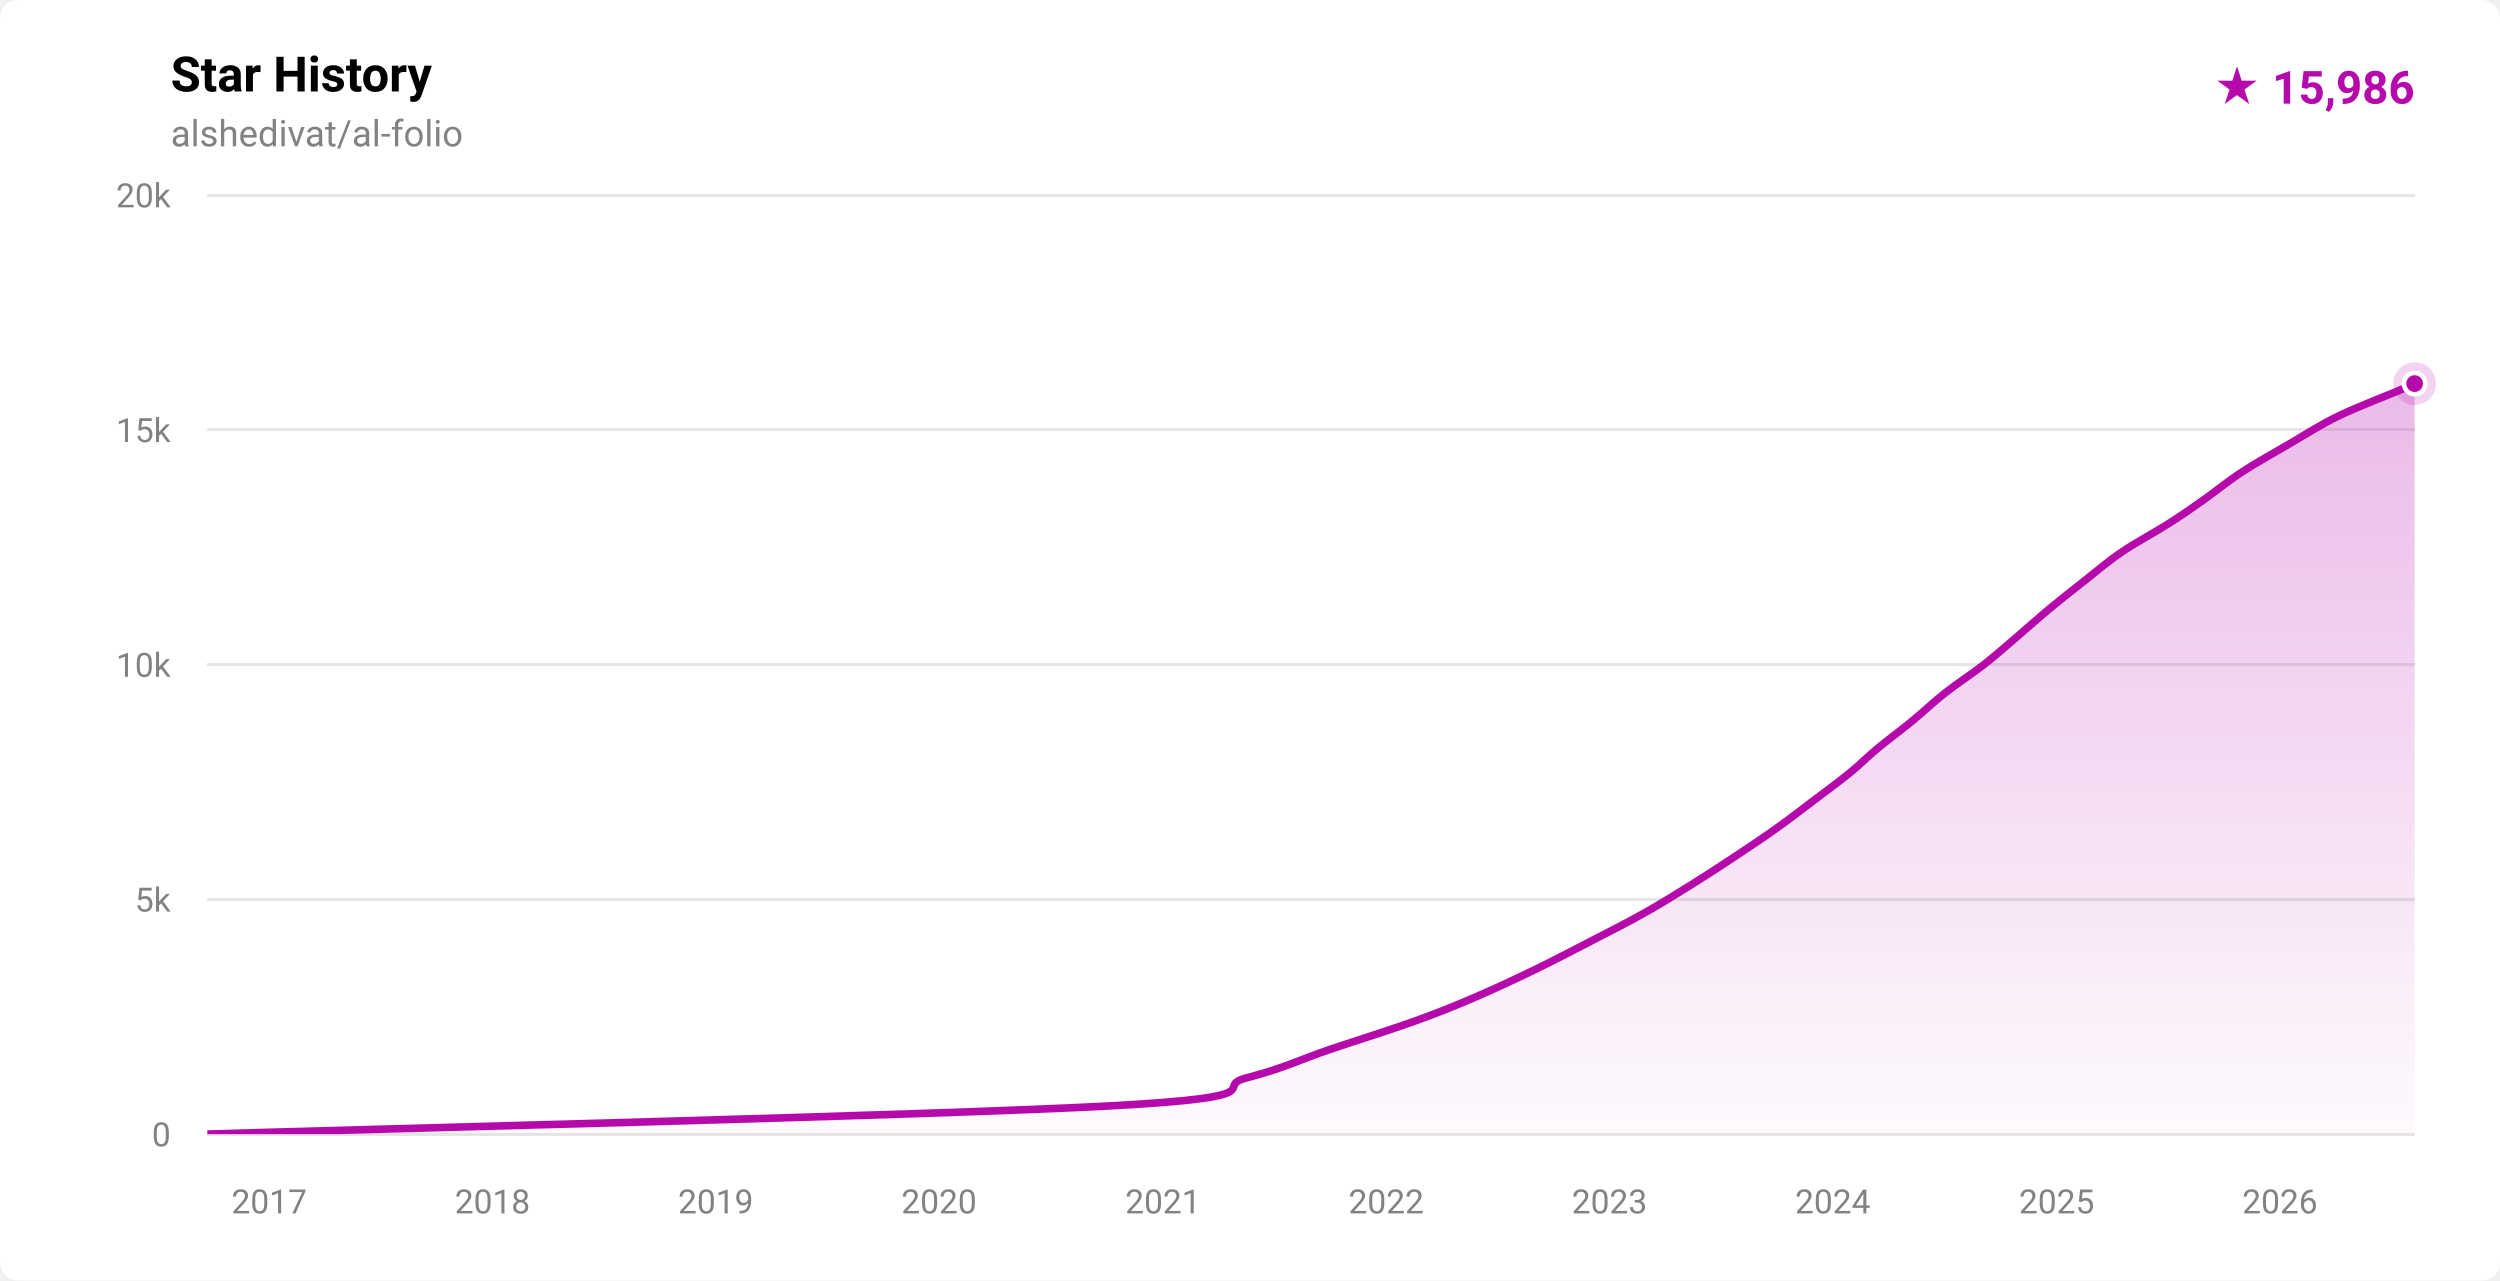
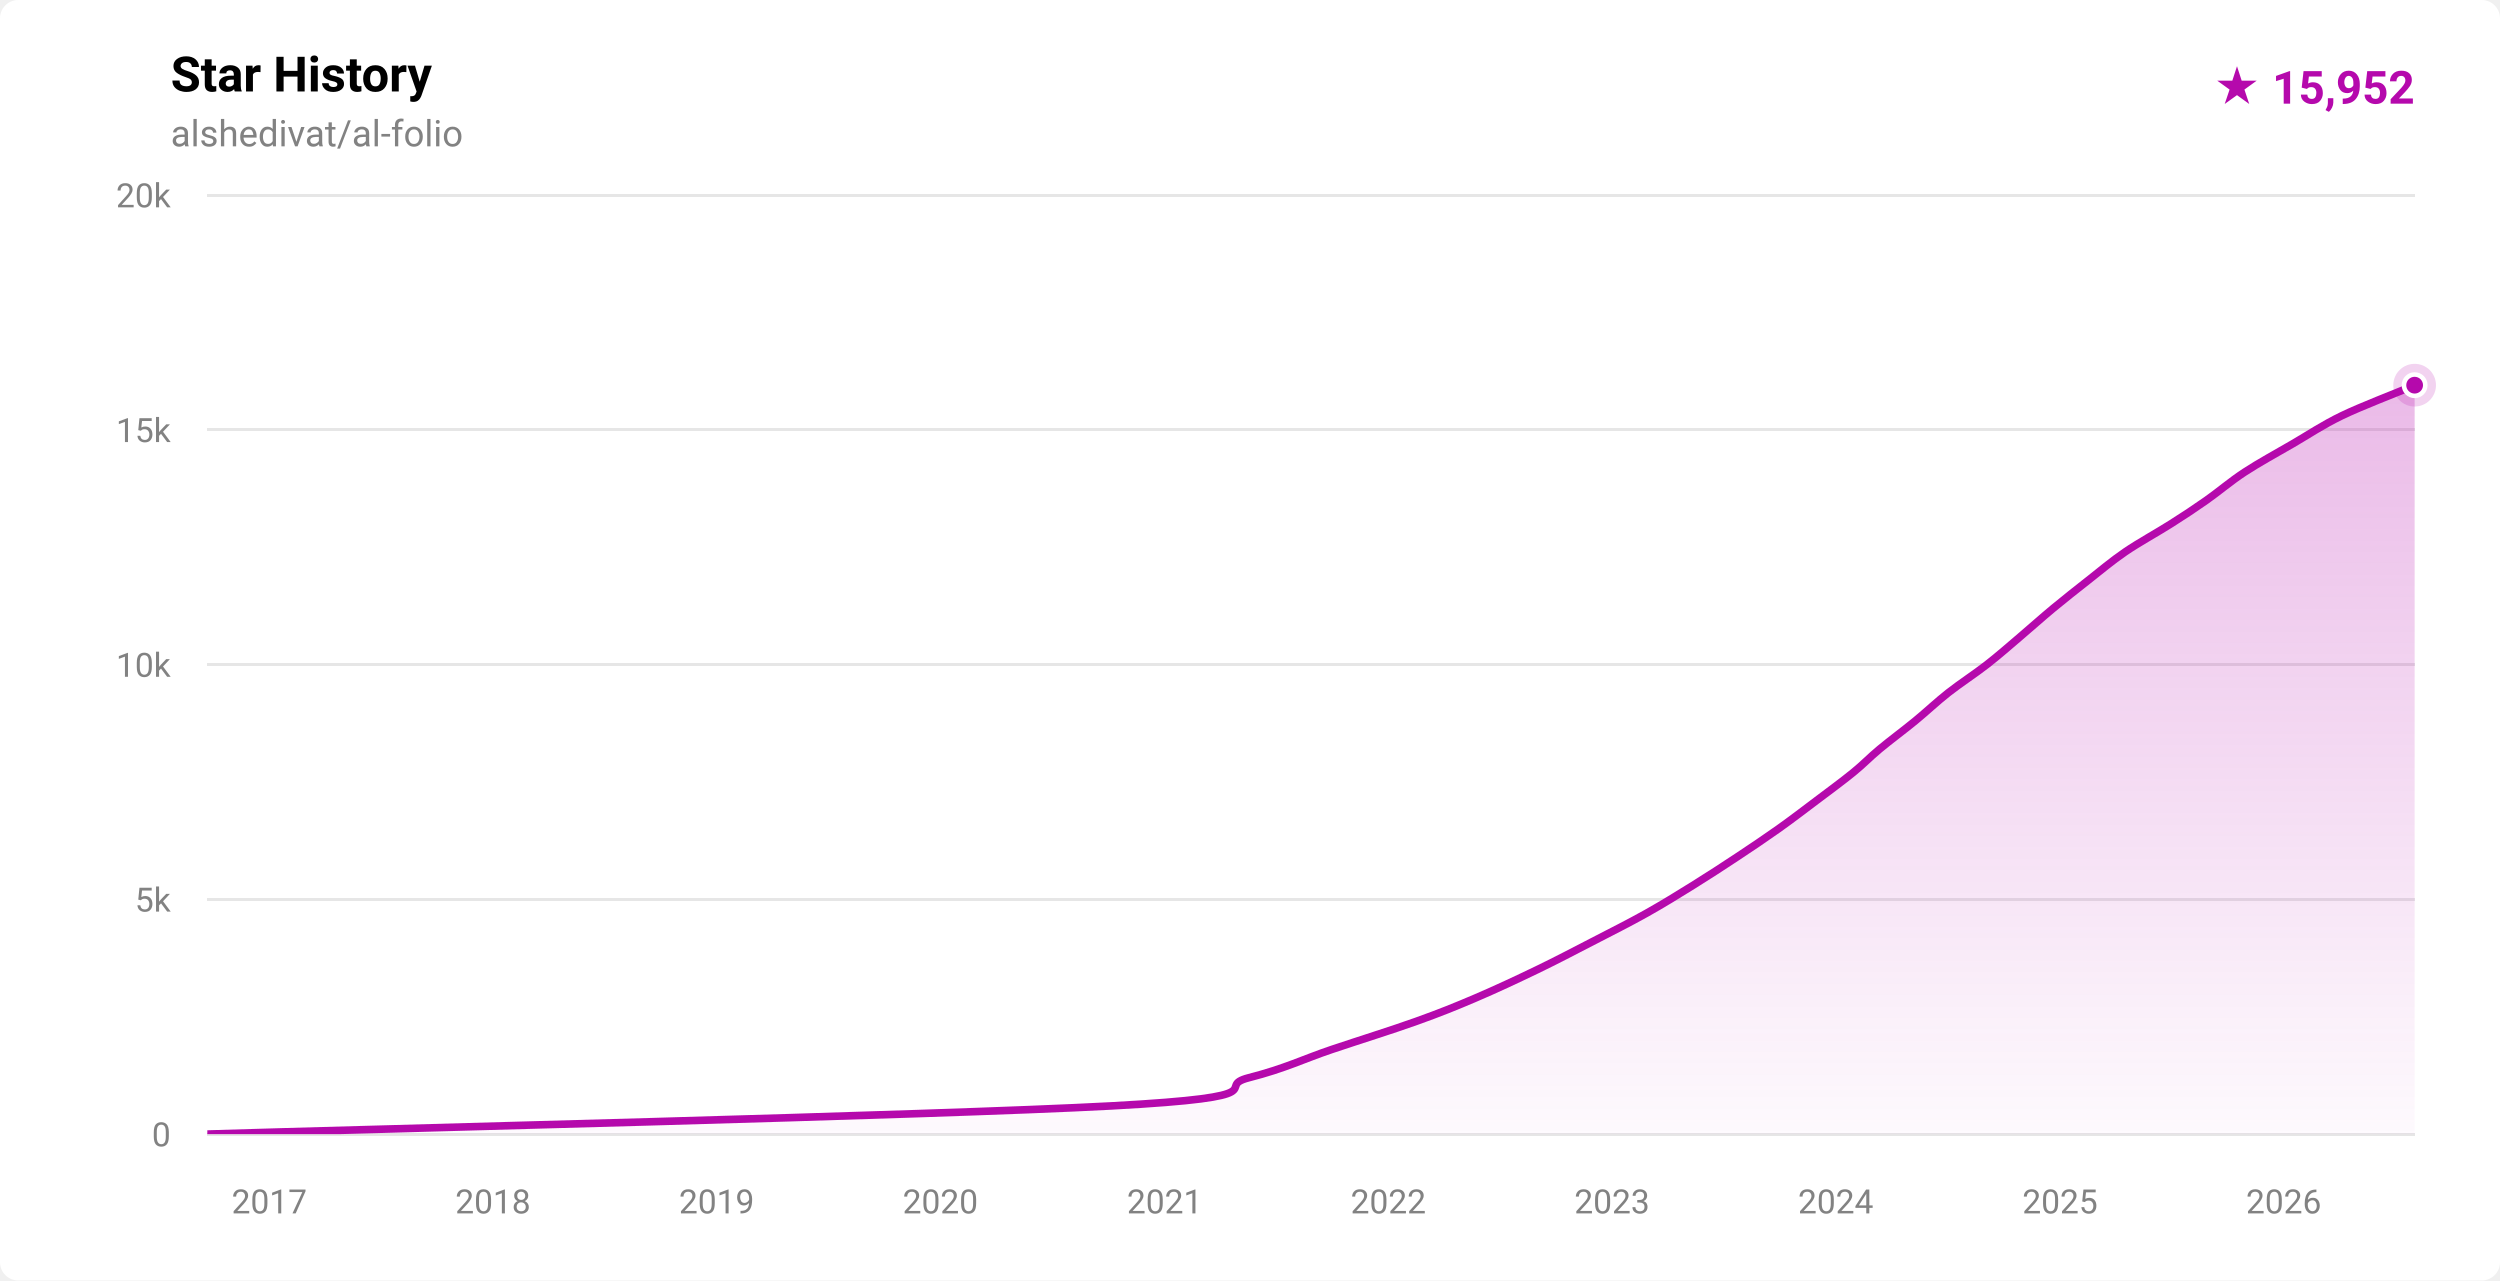
- <svg xmlns="http://www.w3.org/2000/svg" width="820" height="420" viewBox="0 0 820 420" role="img" aria-label="Star history for alshedivat/al-folio: 15986 stars">
+ <svg xmlns="http://www.w3.org/2000/svg" width="820" height="420" viewBox="0 0 820 420" role="img" aria-label="Star history for alshedivat/al-folio: 15952 stars">
  <defs>
    <linearGradient id="fill-light" x1="0" y1="0" x2="0" y2="1">
      <stop offset="0%" stop-color="rgba(181,9,172,0.28)" />
      <stop offset="100%" stop-color="rgba(181,9,172,0.02)" />
    </linearGradient>
    <clipPath id="plot-light">
      <rect x="68" y="64" width="724" height="308" />
    </clipPath>
  </defs>
  <style>
    .ttl { font: 600 16px -apple-system,BlinkMacSystemFont,'Segoe UI',Roboto,'Helvetica Neue',Arial,sans-serif; fill: #000000; }
    .sub { font: 400 12px -apple-system,BlinkMacSystemFont,'Segoe UI',Roboto,'Helvetica Neue',Arial,sans-serif; fill: #828282; }
    .ax  { font: 400 11px -apple-system,BlinkMacSystemFont,'Segoe UI',Roboto,'Helvetica Neue',Arial,sans-serif; fill: #828282; }
    .tot { font: 700 15px -apple-system,BlinkMacSystemFont,'Segoe UI',Roboto,'Helvetica Neue',Arial,sans-serif; fill: #b509ac; }
  </style>
  <rect width="820" height="420" fill="#ffffff" rx="6" />
  <text x="56" y="30" class="ttl">Star History</text>
  <text x="56" y="48" class="sub">alshedivat/al-folio</text>
-   <text x="792" y="34" text-anchor="end" class="tot">★ 15,986</text>
+   <text x="792" y="34" text-anchor="end" class="tot">★ 15,952</text>
  <g stroke="rgba(0,0,0,0.10)" stroke-width="1" shape-rendering="crispEdges">
    <line x1="68" y1="372.00" x2="792" y2="372.00" />
    <line x1="68" y1="295.00" x2="792" y2="295.00" />
    <line x1="68" y1="218.00" x2="792" y2="218.00" />
    <line x1="68" y1="141.00" x2="792" y2="141.00" />
    <line x1="68" y1="64.00" x2="792" y2="64.00" />
  </g>
  <g>
    <text x="56" y="376.00" text-anchor="end" class="ax">0</text>
    <text x="56" y="299.00" text-anchor="end" class="ax">5k</text>
    <text x="56" y="222.00" text-anchor="end" class="ax">10k</text>
    <text x="56" y="145.00" text-anchor="end" class="ax">15k</text>
    <text x="56" y="68.00" text-anchor="end" class="ax">20k</text>
  </g>
  <g>
-     <text x="88.29" y="398" text-anchor="middle" class="ax">2017</text>
-     <text x="161.53" y="398" text-anchor="middle" class="ax">2018</text>
-     <text x="234.76" y="398" text-anchor="middle" class="ax">2019</text>
-     <text x="308.00" y="398" text-anchor="middle" class="ax">2020</text>
-     <text x="381.43" y="398" text-anchor="middle" class="ax">2021</text>
-     <text x="454.67" y="398" text-anchor="middle" class="ax">2022</text>
-     <text x="527.91" y="398" text-anchor="middle" class="ax">2023</text>
-     <text x="601.14" y="398" text-anchor="middle" class="ax">2024</text>
-     <text x="674.58" y="398" text-anchor="middle" class="ax">2025</text>
-     <text x="747.81" y="398" text-anchor="middle" class="ax">2026</text>
+     <text x="88.33" y="398" text-anchor="middle" class="ax">2017</text>
+     <text x="161.69" y="398" text-anchor="middle" class="ax">2018</text>
+     <text x="235.06" y="398" text-anchor="middle" class="ax">2019</text>
+     <text x="308.43" y="398" text-anchor="middle" class="ax">2020</text>
+     <text x="382.00" y="398" text-anchor="middle" class="ax">2021</text>
+     <text x="455.37" y="398" text-anchor="middle" class="ax">2022</text>
+     <text x="528.74" y="398" text-anchor="middle" class="ax">2023</text>
+     <text x="602.11" y="398" text-anchor="middle" class="ax">2024</text>
+     <text x="675.68" y="398" text-anchor="middle" class="ax">2025</text>
+     <text x="749.05" y="398" text-anchor="middle" class="ax">2026</text>
  </g>
  <g clip-path="url(#plot-light)">
-     <path d="M 68.00,371.98 C 117.33,370.44 307.14,365.82 363.97,362.74 C 420.81,359.66 396.98,356.58 408.99,353.50 C 421.01,350.42 426.93,347.34 436.06,344.26 C 445.19,341.18 455.89,337.85 463.76,335.02 C 471.63,332.20 476.69,330.15 483.29,327.32 C 489.89,324.50 496.99,321.16 503.36,318.08 C 509.73,315.00 515.57,311.92 521.53,308.84 C 527.48,305.76 533.60,302.68 539.09,299.60 C 544.58,296.52 549.53,293.44 554.48,290.36 C 559.43,287.28 564.14,284.20 568.79,281.12 C 573.45,278.04 578.07,274.96 582.40,271.88 C 586.73,268.80 590.71,265.72 594.78,262.64 C 598.86,259.56 603.39,256.23 606.85,253.40 C 610.32,250.58 612.17,248.53 615.57,245.70 C 618.97,242.88 623.48,239.54 627.23,236.46 C 630.98,233.38 634.15,230.30 638.07,227.22 C 641.99,224.14 646.79,221.06 650.73,217.98 C 654.67,214.90 658.09,211.82 661.71,208.74 C 665.33,205.66 668.73,202.58 672.44,199.50 C 676.16,196.42 680.08,193.34 684.00,190.26 C 687.92,187.18 691.44,184.10 695.98,181.02 C 700.52,177.94 706.80,174.61 711.24,171.78 C 715.68,168.96 718.59,166.91 722.61,164.08 C 726.63,161.26 730.61,157.92 735.33,154.84 C 740.04,151.76 745.59,148.68 750.90,145.60 C 756.21,142.52 760.81,139.44 767.20,136.36 C 773.58,133.28 785.08,128.88 789.22,127.12 C 793.35,125.37 791.54,126.03 792.00,125.82 L 792.00,372.00 L 68.00,372.00 Z" fill="url(#fill-light)" />
-     <path d="M 68.00,371.98 C 117.33,370.44 307.14,365.82 363.97,362.74 C 420.81,359.66 396.98,356.58 408.99,353.50 C 421.01,350.42 426.93,347.34 436.06,344.26 C 445.19,341.18 455.89,337.85 463.76,335.02 C 471.63,332.20 476.69,330.15 483.29,327.32 C 489.89,324.50 496.99,321.16 503.36,318.08 C 509.73,315.00 515.57,311.92 521.53,308.84 C 527.48,305.76 533.60,302.68 539.09,299.60 C 544.58,296.52 549.53,293.44 554.48,290.36 C 559.43,287.28 564.14,284.20 568.79,281.12 C 573.45,278.04 578.07,274.96 582.40,271.88 C 586.73,268.80 590.71,265.72 594.78,262.64 C 598.86,259.56 603.39,256.23 606.85,253.40 C 610.32,250.58 612.17,248.53 615.57,245.70 C 618.97,242.88 623.48,239.54 627.23,236.46 C 630.98,233.38 634.15,230.30 638.07,227.22 C 641.99,224.14 646.79,221.06 650.73,217.98 C 654.67,214.90 658.09,211.82 661.71,208.74 C 665.33,205.66 668.73,202.58 672.44,199.50 C 676.16,196.42 680.08,193.34 684.00,190.26 C 687.92,187.18 691.44,184.10 695.98,181.02 C 700.52,177.94 706.80,174.61 711.24,171.78 C 715.68,168.96 718.59,166.91 722.61,164.08 C 726.63,161.26 730.61,157.92 735.33,154.84 C 740.04,151.76 745.59,148.68 750.90,145.60 C 756.21,142.52 760.81,139.44 767.20,136.36 C 773.58,133.28 785.08,128.88 789.22,127.12 C 793.35,125.37 791.54,126.03 792.00,125.82" fill="none" stroke="#b509ac" stroke-width="2.5" stroke-linecap="round" stroke-linejoin="round" />
+     <path d="M 68.00,371.98 C 117.42,370.44 307.57,365.82 364.51,362.74 C 421.44,359.66 397.57,356.58 409.61,353.50 C 421.65,350.42 427.58,347.34 436.72,344.26 C 445.87,341.18 456.59,337.85 464.48,335.02 C 472.36,332.20 477.43,330.15 484.04,327.32 C 490.65,324.50 497.76,321.16 504.15,318.08 C 510.53,315.00 516.38,311.92 522.35,308.84 C 528.31,305.76 534.44,302.68 539.94,299.60 C 545.44,296.52 550.40,293.44 555.36,290.36 C 560.32,287.28 565.04,284.20 569.70,281.12 C 574.35,278.04 578.95,274.96 583.29,271.88 C 587.63,268.80 591.64,265.72 595.73,262.64 C 599.81,259.56 604.36,256.23 607.82,253.40 C 611.29,250.58 613.12,248.53 616.52,245.70 C 619.91,242.88 624.43,239.54 628.18,236.46 C 631.94,233.38 635.12,230.30 639.04,227.22 C 642.96,224.14 647.74,221.06 651.69,217.98 C 655.64,214.90 659.11,211.82 662.74,208.74 C 666.37,205.66 669.77,202.58 673.49,199.50 C 677.21,196.42 681.12,193.34 685.04,190.26 C 688.97,187.18 692.55,184.10 697.06,181.02 C 701.57,177.94 707.68,174.61 712.12,171.78 C 716.56,168.96 719.68,166.91 723.71,164.08 C 727.73,161.26 731.56,157.92 736.26,154.84 C 740.97,151.76 746.64,148.68 751.95,145.60 C 757.26,142.52 761.74,139.44 768.11,136.36 C 774.48,133.28 786.19,128.80 790.17,127.12 C 794.15,125.45 791.70,126.47 792.00,126.34 L 792.00,372.00 L 68.00,372.00 Z" fill="url(#fill-light)" />
+     <path d="M 68.00,371.98 C 117.42,370.44 307.57,365.82 364.51,362.74 C 421.44,359.66 397.57,356.58 409.61,353.50 C 421.65,350.42 427.58,347.34 436.72,344.26 C 445.87,341.18 456.59,337.85 464.48,335.02 C 472.36,332.20 477.43,330.15 484.04,327.32 C 490.65,324.50 497.76,321.16 504.15,318.08 C 510.53,315.00 516.38,311.92 522.35,308.84 C 528.31,305.76 534.44,302.68 539.94,299.60 C 545.44,296.52 550.40,293.44 555.36,290.36 C 560.32,287.28 565.04,284.20 569.70,281.12 C 574.35,278.04 578.95,274.96 583.29,271.88 C 587.63,268.80 591.64,265.72 595.73,262.64 C 599.81,259.56 604.36,256.23 607.82,253.40 C 611.29,250.58 613.12,248.53 616.52,245.70 C 619.91,242.88 624.43,239.54 628.18,236.46 C 631.94,233.38 635.12,230.30 639.04,227.22 C 642.96,224.14 647.74,221.06 651.69,217.98 C 655.64,214.90 659.11,211.82 662.74,208.74 C 666.37,205.66 669.77,202.58 673.49,199.50 C 677.21,196.42 681.12,193.34 685.04,190.26 C 688.97,187.18 692.55,184.10 697.06,181.02 C 701.57,177.94 707.68,174.61 712.12,171.78 C 716.56,168.96 719.68,166.91 723.71,164.08 C 727.73,161.26 731.56,157.92 736.26,154.84 C 740.97,151.76 746.64,148.68 751.95,145.60 C 757.26,142.52 761.74,139.44 768.11,136.36 C 774.48,133.28 786.19,128.80 790.17,127.12 C 794.15,125.45 791.70,126.47 792.00,126.34" fill="none" stroke="#b509ac" stroke-width="2.5" stroke-linecap="round" stroke-linejoin="round" />
  </g>
-   <circle cx="792.00" cy="125.82" r="7" fill="#b509ac" opacity="0.18" />
-   <circle cx="792.00" cy="125.82" r="3.5" fill="#b509ac" stroke="#ffffff" stroke-width="1.5" />
+   <circle cx="792.00" cy="126.34" r="7" fill="#b509ac" opacity="0.18" />
+   <circle cx="792.00" cy="126.34" r="3.5" fill="#b509ac" stroke="#ffffff" stroke-width="1.5" />
</svg>
